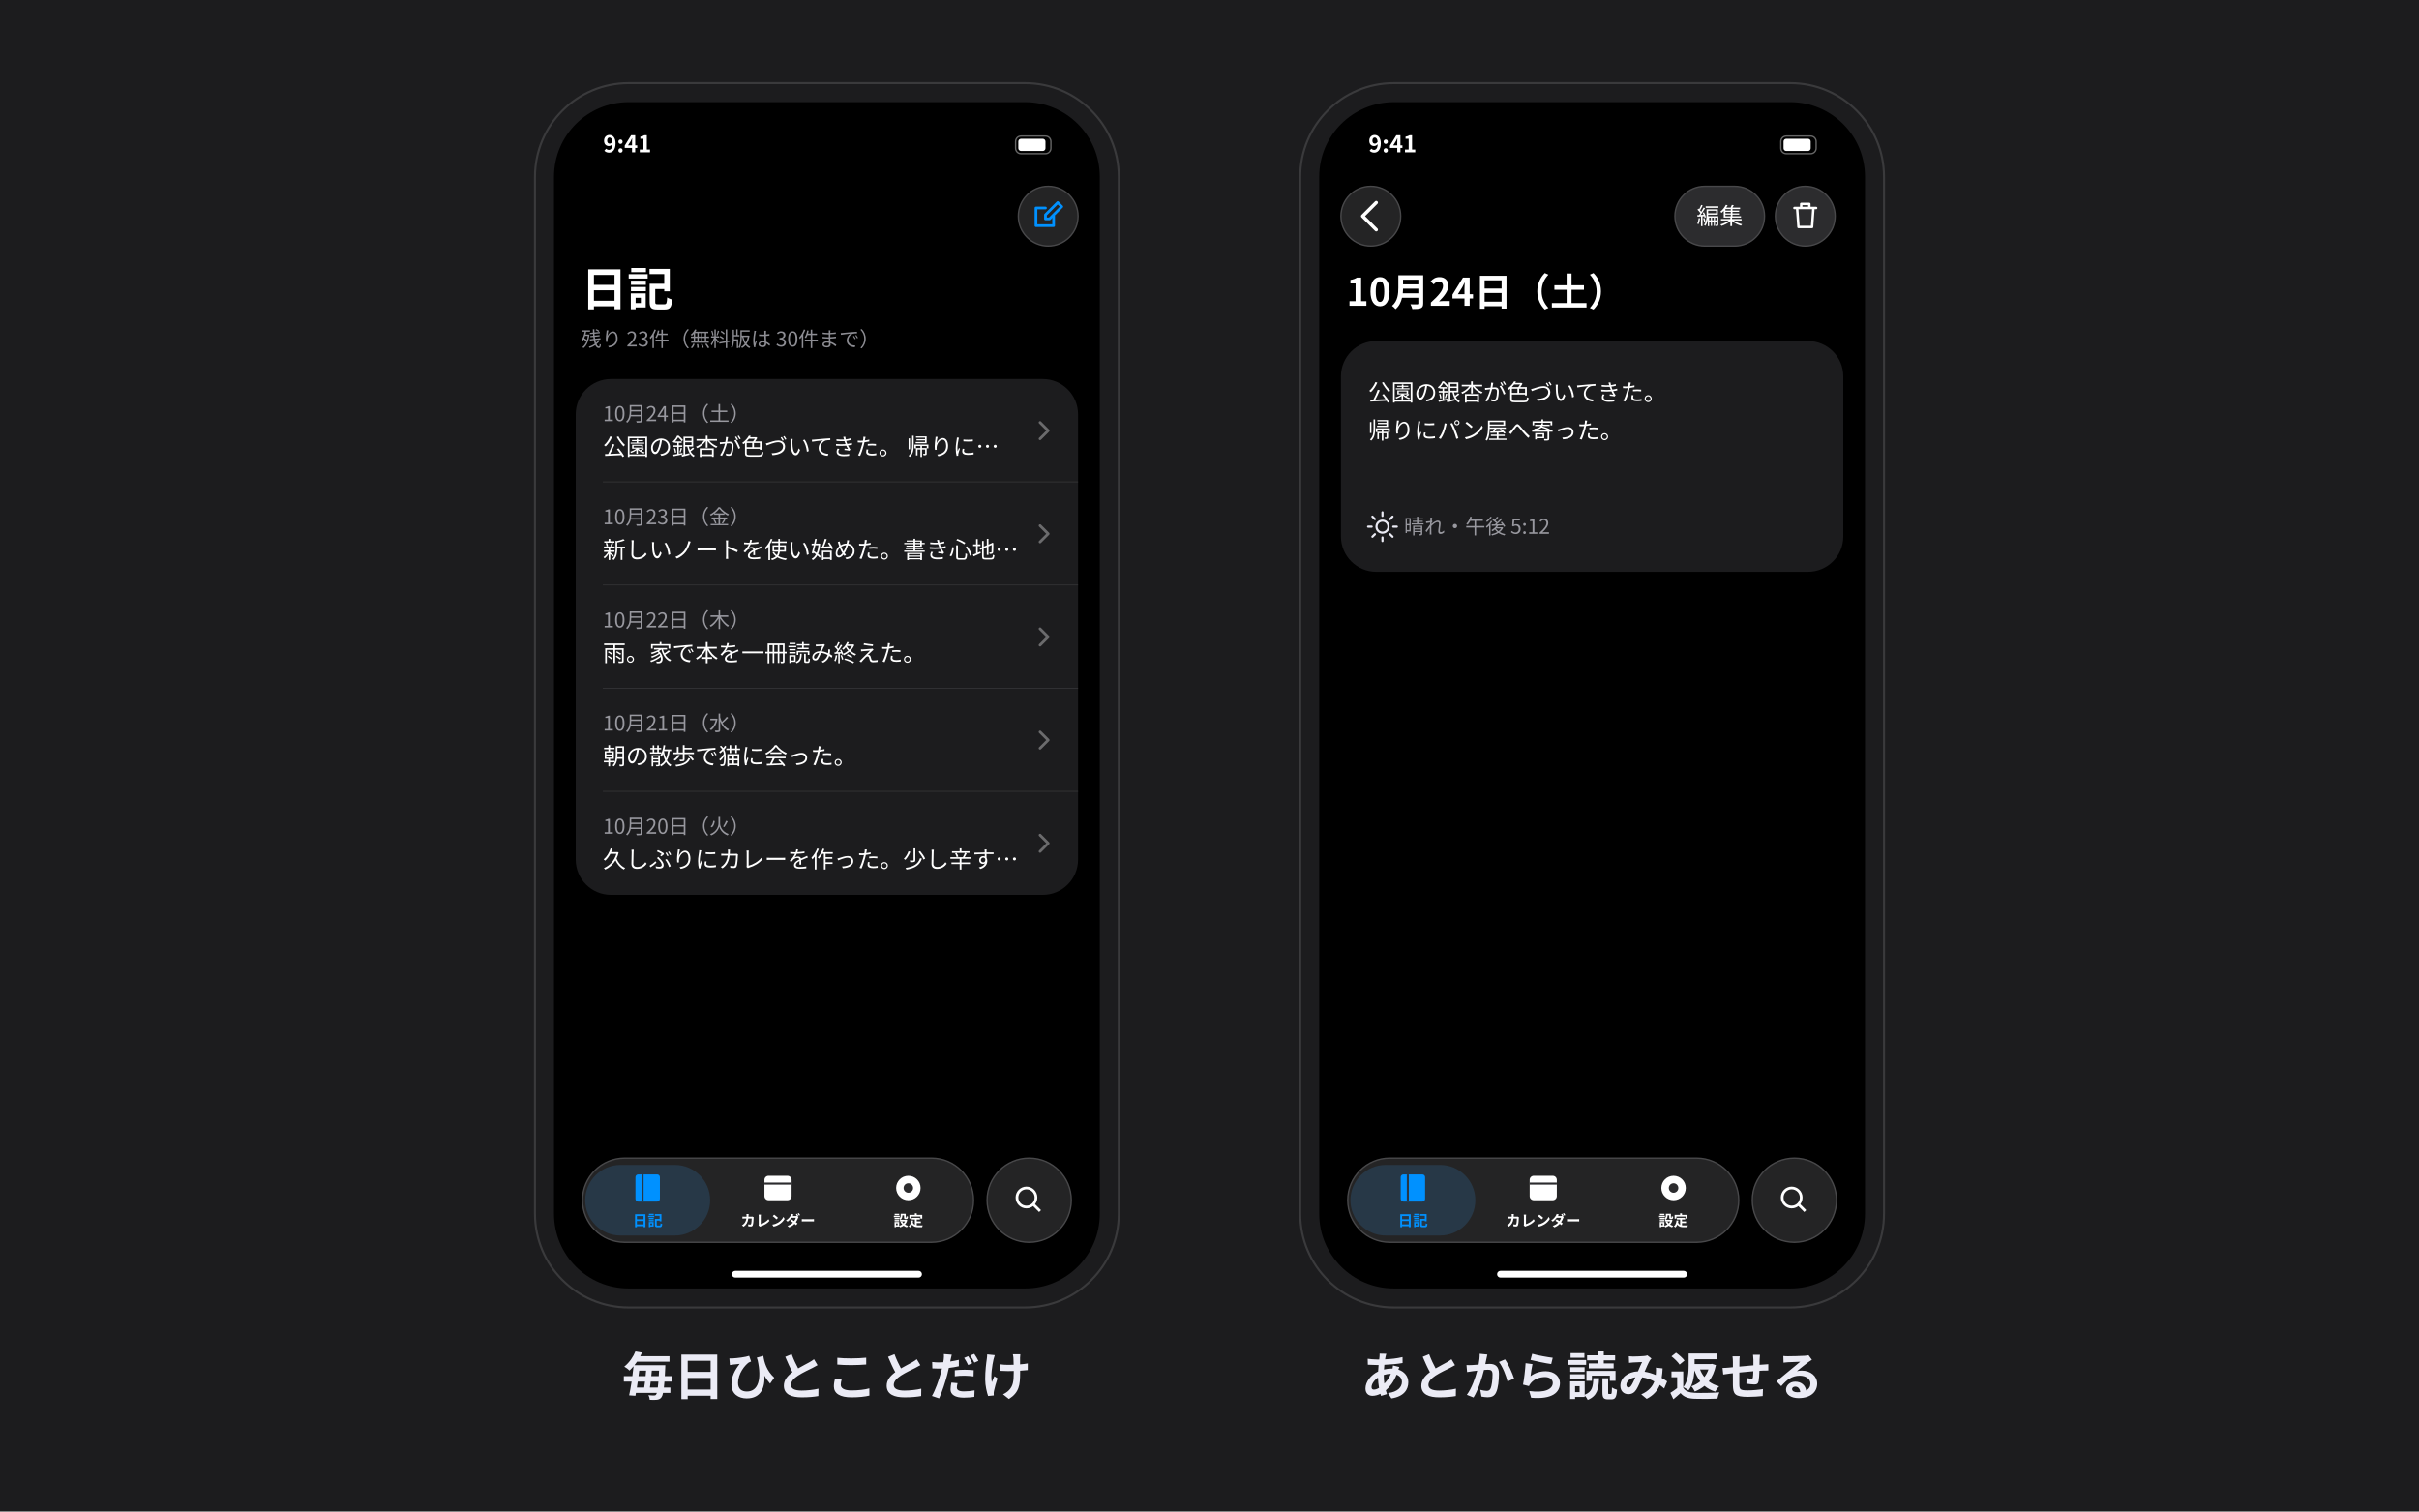
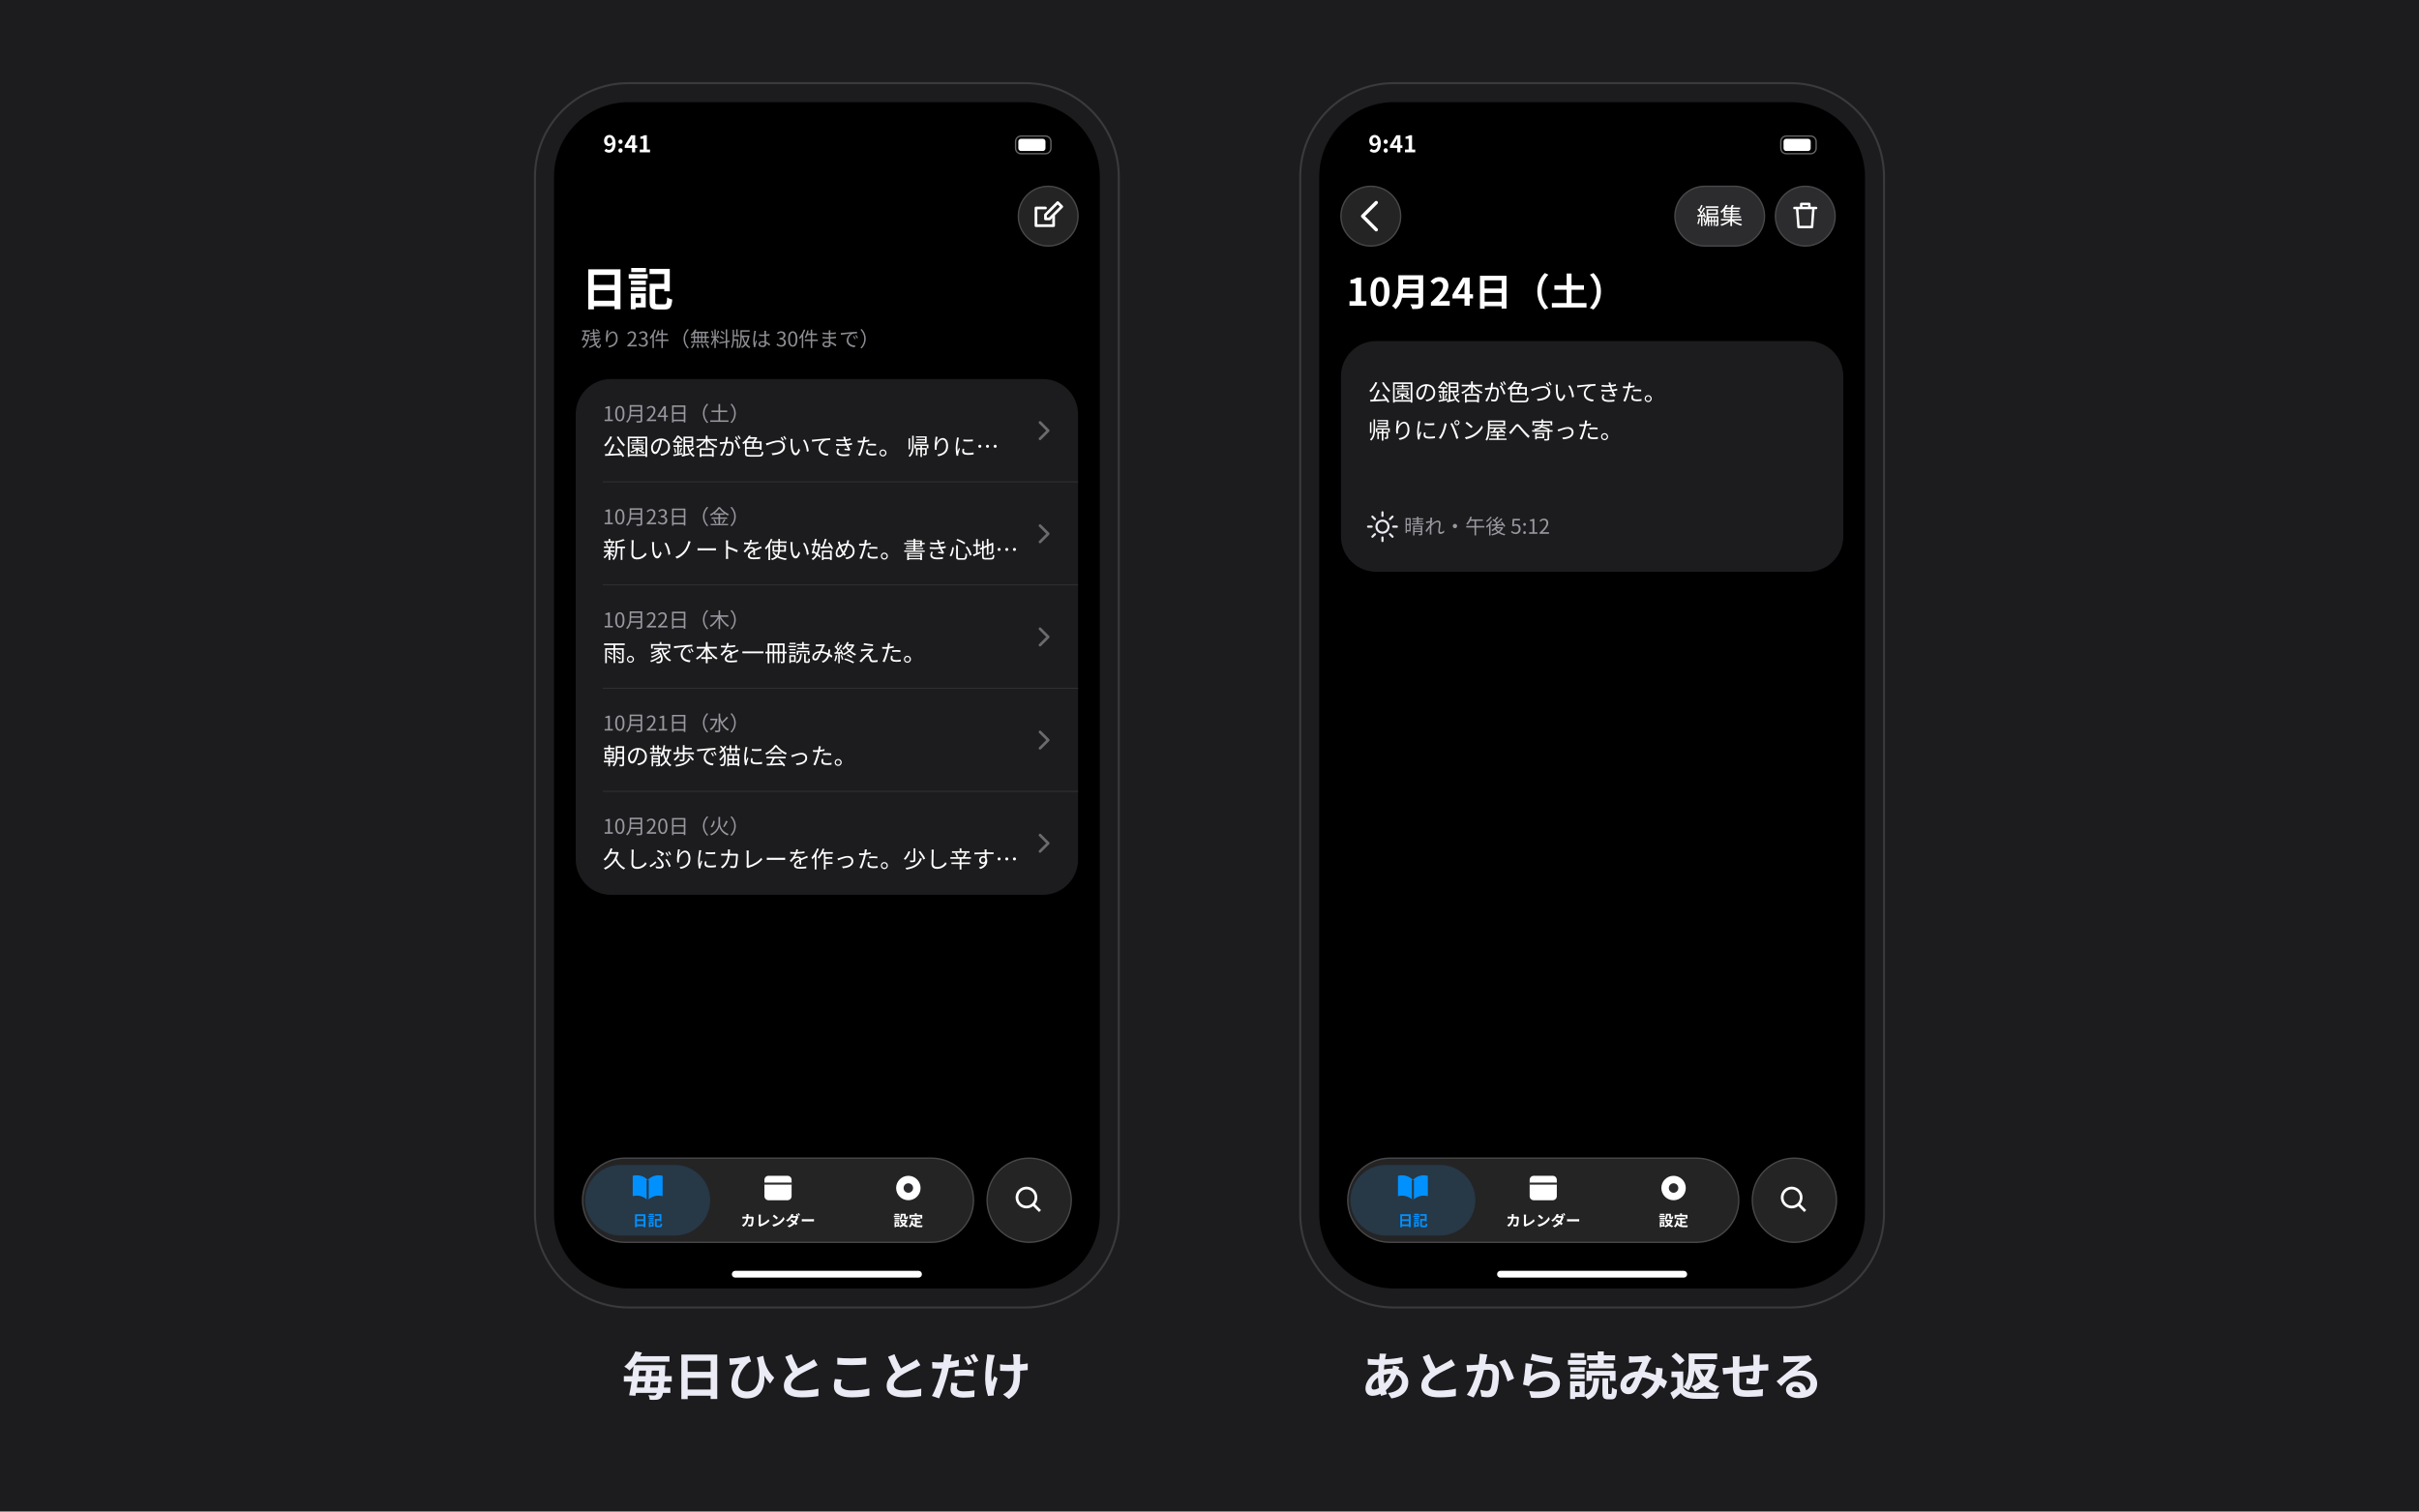
<svg xmlns="http://www.w3.org/2000/svg" width="1600" height="1000" viewBox="0 0 1600 1000">
  <rect width="100%" height="100%" fill="#1C1C1E" />
  <clipPath id="clipL">
    <rect x="366.43" y="67.572" width="360.998" height="784.856" rx="49.39" />
  </clipPath>
  <rect x="353.858" y="55" width="386.142" height="810" rx="61.962" fill="#1C1C1E" stroke="#3A3A3C" stroke-width="1.347" />
  <g clip-path="url(#clipL)">
    <svg viewBox="0 0 402 874" data-bg="#000000" x="366.43" y="67.572" width="360.998" height="784.856">
      <rect width="100%" height="100%" fill="#000000" />
      <text x="54" y="37" font-family="-apple-system, 'SF Pro Text', 'Hiragino Sans', 'Noto Sans JP', 'Noto Sans CJK JP', sans-serif" font-size="17" font-weight="600" fill="#FFFFFF" text-anchor="middle">9:41</text>
      <rect x="340" y="25" width="26" height="13" rx="4" fill="none" stroke="#FFFFFF" stroke-opacity="0.4" />
      <rect x="342" y="27" width="20" height="9" rx="2" fill="#FFFFFF" />
      <circle cx="364" cy="84" r="22" fill="#2C2C2E" fill-opacity="0.82" stroke="#48484A" />
-       <g transform="translate(352,72) scale(1.0)" fill="none" stroke="#0091FF" stroke-width="2" stroke-linecap="round" stroke-linejoin="round">
+       <g transform="translate(352,72) scale(1.0)" fill="none" stroke="#FFFFFF" stroke-width="2" stroke-linecap="round" stroke-linejoin="round">
        <path d="M3 6h7M3 6v13h13v-7" />
        <path d="M19 2l3 3-9 9h-3v-3z" />
      </g>
      <text x="20" y="150" font-family="-apple-system, 'SF Pro Text', 'Hiragino Sans', 'Noto Sans JP', 'Noto Sans CJK JP', sans-serif" font-size="34" font-weight="700" fill="#FFFFFF" text-anchor="start">日記</text>
      <text x="20" y="180" font-family="-apple-system, 'SF Pro Text', 'Hiragino Sans', 'Noto Sans JP', 'Noto Sans CJK JP', sans-serif" font-size="15" font-weight="400" fill="#EBEBF5" text-anchor="start" opacity="0.6">残り 23件（無料版は 30件まで）</text>
      <rect x="16" y="204" width="370" height="380" rx="26" fill="#1C1C1E" />
      <text x="36" y="235" font-family="-apple-system, 'SF Pro Text', 'Hiragino Sans', 'Noto Sans JP', 'Noto Sans CJK JP', sans-serif" font-size="15" font-weight="400" fill="#EBEBF5" text-anchor="start" opacity="0.6" data-bg="#1C1C1E">10月24日（土）</text>
      <text x="36" y="260" font-family="-apple-system, 'SF Pro Text', 'Hiragino Sans', 'Noto Sans JP', 'Noto Sans CJK JP', sans-serif" font-size="17" font-weight="400" fill="#FFFFFF" text-anchor="start" data-bg="#1C1C1E">公園の銀杏が色づいてきた。 帰りに…</text>
      <path d="M358 236l6 6-6 6" fill="none" stroke="#FFFFFF" stroke-opacity="0.35" stroke-width="2" stroke-linecap="round" stroke-linejoin="round" />
      <rect x="36" y="279.5" width="350" height="0.5" fill="#38383A" />
      <text x="36" y="311" font-family="-apple-system, 'SF Pro Text', 'Hiragino Sans', 'Noto Sans JP', 'Noto Sans CJK JP', sans-serif" font-size="15" font-weight="400" fill="#EBEBF5" text-anchor="start" opacity="0.6" data-bg="#1C1C1E">10月23日（金）</text>
      <text x="36" y="336" font-family="-apple-system, 'SF Pro Text', 'Hiragino Sans', 'Noto Sans JP', 'Noto Sans CJK JP', sans-serif" font-size="17" font-weight="400" fill="#FFFFFF" text-anchor="start" data-bg="#1C1C1E">新しいノートを使い始めた。書き心地…</text>
      <path d="M358 312l6 6-6 6" fill="none" stroke="#FFFFFF" stroke-opacity="0.35" stroke-width="2" stroke-linecap="round" stroke-linejoin="round" />
      <rect x="36" y="355.5" width="350" height="0.5" fill="#38383A" />
      <text x="36" y="387" font-family="-apple-system, 'SF Pro Text', 'Hiragino Sans', 'Noto Sans JP', 'Noto Sans CJK JP', sans-serif" font-size="15" font-weight="400" fill="#EBEBF5" text-anchor="start" opacity="0.6" data-bg="#1C1C1E">10月22日（木）</text>
      <text x="36" y="412" font-family="-apple-system, 'SF Pro Text', 'Hiragino Sans', 'Noto Sans JP', 'Noto Sans CJK JP', sans-serif" font-size="17" font-weight="400" fill="#FFFFFF" text-anchor="start" data-bg="#1C1C1E">雨。家で本を一冊読み終えた。</text>
      <path d="M358 388l6 6-6 6" fill="none" stroke="#FFFFFF" stroke-opacity="0.35" stroke-width="2" stroke-linecap="round" stroke-linejoin="round" />
      <rect x="36" y="431.5" width="350" height="0.5" fill="#38383A" />
      <text x="36" y="463" font-family="-apple-system, 'SF Pro Text', 'Hiragino Sans', 'Noto Sans JP', 'Noto Sans CJK JP', sans-serif" font-size="15" font-weight="400" fill="#EBEBF5" text-anchor="start" opacity="0.6" data-bg="#1C1C1E">10月21日（水）</text>
      <text x="36" y="488" font-family="-apple-system, 'SF Pro Text', 'Hiragino Sans', 'Noto Sans JP', 'Noto Sans CJK JP', sans-serif" font-size="17" font-weight="400" fill="#FFFFFF" text-anchor="start" data-bg="#1C1C1E">朝の散歩で猫に会った。</text>
      <path d="M358 464l6 6-6 6" fill="none" stroke="#FFFFFF" stroke-opacity="0.35" stroke-width="2" stroke-linecap="round" stroke-linejoin="round" />
      <rect x="36" y="507.5" width="350" height="0.5" fill="#38383A" />
      <text x="36" y="539" font-family="-apple-system, 'SF Pro Text', 'Hiragino Sans', 'Noto Sans JP', 'Noto Sans CJK JP', sans-serif" font-size="15" font-weight="400" fill="#EBEBF5" text-anchor="start" opacity="0.6" data-bg="#1C1C1E">10月20日（火）</text>
      <text x="36" y="564" font-family="-apple-system, 'SF Pro Text', 'Hiragino Sans', 'Noto Sans JP', 'Noto Sans CJK JP', sans-serif" font-size="17" font-weight="400" fill="#FFFFFF" text-anchor="start" data-bg="#1C1C1E">久しぶりにカレーを作った。少し辛す…</text>
      <path d="M358 540l6 6-6 6" fill="none" stroke="#FFFFFF" stroke-opacity="0.35" stroke-width="2" stroke-linecap="round" stroke-linejoin="round" />
      <rect x="21.0" y="778" width="288" height="62" rx="31" fill="#2C2C2E" fill-opacity="0.82" stroke="#48484A" />
      <rect x="23.0" y="783" width="92" height="52" rx="26" fill="#273847" />
-       <rect x="60.0" y="790" width="18" height="20" rx="2" fill="#0091FF" />
-       <rect x="64.5" y="790" width="1.5" height="20" fill="#273847" />
+       <path d="M69.0 794c-3-3-7-4-11-3v15c4-1 8 0 11 3c3-3 7-4 11-3v-15c-4-1-8 0-11 3z" fill="#0091FF" />
+       <rect x="68.25" y="794" width="1.5" height="15" fill="#273847" />
      <text x="69.0" y="828" font-family="-apple-system, 'SF Pro Text', 'Hiragino Sans', 'Noto Sans JP', 'Noto Sans CJK JP', sans-serif" font-size="11" font-weight="600" fill="#0091FF" text-anchor="middle" data-bg="#273847">日記</text>
      <rect x="155.0" y="791" width="20" height="18" rx="3" fill="#FFFFFF" />
      <rect x="155.0" y="796" width="20" height="1.5" fill="#2C2C2E" />
      <text x="165.0" y="828" font-family="-apple-system, 'SF Pro Text', 'Hiragino Sans', 'Noto Sans JP', 'Noto Sans CJK JP', sans-serif" font-size="11" font-weight="600" fill="#FFFFFF" text-anchor="middle" data-bg="#2C2C2E">カレンダー</text>
      <circle cx="261.0" cy="800" r="9" fill="#FFFFFF" />
      <circle cx="261.0" cy="800" r="3.5" fill="#2C2C2E" />
      <text x="261.0" y="828" font-family="-apple-system, 'SF Pro Text', 'Hiragino Sans', 'Noto Sans JP', 'Noto Sans CJK JP', sans-serif" font-size="11" font-weight="600" fill="#FFFFFF" text-anchor="middle" data-bg="#2C2C2E">設定</text>
      <circle cx="350.0" cy="809.0" r="31.0" fill="#2C2C2E" fill-opacity="0.82" stroke="#48484A" />
      <g fill="none" stroke="#FFFFFF" stroke-width="2">
        <circle cx="348.0" cy="807.0" r="7" />
        <path d="M353.0 812.0l5 5" />
      </g>
      <rect x="131.0" y="861" width="140" height="5" rx="2.5" fill="#FFFFFF" />
    </svg>
  </g>
  <rect x="490.804" y="77.45" width="112.251" height="33.226" rx="16.613" fill="#000" />
  <clipPath id="clipR">
    <rect x="872.572" y="67.572" width="360.998" height="784.856" rx="49.39" />
  </clipPath>
  <rect x="860" y="55" width="386.142" height="810" rx="61.962" fill="#1C1C1E" stroke="#3A3A3C" stroke-width="1.347" />
  <g clip-path="url(#clipR)">
    <svg viewBox="0 0 402 874" data-bg="#000000" x="872.572" y="67.572" width="360.998" height="784.856">
      <rect width="100%" height="100%" fill="#000000" />
      <text x="54" y="37" font-family="-apple-system, 'SF Pro Text', 'Hiragino Sans', 'Noto Sans JP', 'Noto Sans CJK JP', sans-serif" font-size="17" font-weight="600" fill="#FFFFFF" text-anchor="middle">9:41</text>
      <rect x="340" y="25" width="26" height="13" rx="4" fill="none" stroke="#FFFFFF" stroke-opacity="0.4" />
      <rect x="342" y="27" width="20" height="9" rx="2" fill="#FFFFFF" />
      <circle cx="38" cy="84" r="22" fill="#2C2C2E" fill-opacity="0.82" stroke="#48484A" />
      <path d="M42 74l-10 10 10 10" fill="none" stroke="#FFFFFF" stroke-width="2.5" stroke-linecap="round" stroke-linejoin="round" />
      <rect x="262" y="62" width="66" height="44" rx="22" fill="#2C2C2E" stroke="#48484A" />
      <text x="295.0" y="90" font-family="-apple-system, 'SF Pro Text', 'Hiragino Sans', 'Noto Sans JP', 'Noto Sans CJK JP', sans-serif" font-size="17" font-weight="400" fill="#FFFFFF" text-anchor="middle" data-bg="#2C2C2E">編集</text>
      <g aria-label="削除">
        <circle cx="358" cy="84" r="22" fill="#2C2C2E" stroke="#48484A" />
        <g fill="none" stroke="#FFFFFF" stroke-width="1.8" stroke-linecap="round" stroke-linejoin="round">
          <path d="M350 78h16M355 78v-3h6v3M352 78l1 14h10l1-14" />
        </g>
      </g>
      <text x="20" y="150" font-family="-apple-system, 'SF Pro Text', 'Hiragino Sans', 'Noto Sans JP', 'Noto Sans CJK JP', sans-serif" font-size="28" font-weight="700" fill="#FFFFFF" text-anchor="start">10月24日（土）</text>
      <rect x="16" y="176" width="370" height="170" rx="26" fill="#1C1C1E" />
      <text x="36" y="220" font-family="-apple-system, 'SF Pro Text', 'Hiragino Sans', 'Noto Sans JP', 'Noto Sans CJK JP', sans-serif" font-size="17" font-weight="400" fill="#FFFFFF" text-anchor="start" data-bg="#1C1C1E">公園の銀杏が色づいてきた。</text>
      <text x="36" y="248" font-family="-apple-system, 'SF Pro Text', 'Hiragino Sans', 'Noto Sans JP', 'Noto Sans CJK JP', sans-serif" font-size="17" font-weight="400" fill="#FFFFFF" text-anchor="start" data-bg="#1C1C1E">帰りにパン屋へ寄った。</text>
      <g transform="translate(46.58824 312.75) scale(0.8823529)">
        <g stroke="#EBEBF5" stroke-width="1.8" fill="none" stroke-linecap="round">
          <circle cx="0" cy="0" r="5" fill="none" />
          <path d="M9.0 0.0l3.0 0.0" />
          <path d="M-9.0 0.0l-3.0 0.0" />
          <path d="M0.0 9.0l0.0 3.0" />
          <path d="M0.0 -9.0l0.0 -3.0" />
          <path d="M6.3 6.3l2.1 2.1" />
          <path d="M-6.3 6.3l-2.1 2.1" />
          <path d="M6.3 -6.3l2.1 -2.1" />
          <path d="M-6.3 -6.3l-2.1 -2.1" />
        </g>
      </g>
      <text x="62.471" y="318" font-family="-apple-system, 'SF Pro Text', 'Hiragino Sans', 'Noto Sans JP', 'Noto Sans CJK JP', sans-serif" font-size="15" font-weight="400" fill="#EBEBF5" text-anchor="start" opacity="0.6" data-bg="#1C1C1E">晴れ・午後 5:12</text>
      <rect x="21.0" y="778" width="288" height="62" rx="31" fill="#2C2C2E" fill-opacity="0.82" stroke="#48484A" />
      <rect x="23.0" y="783" width="92" height="52" rx="26" fill="#273847" />
-       <rect x="60.0" y="790" width="18" height="20" rx="2" fill="#0091FF" />
-       <rect x="64.5" y="790" width="1.5" height="20" fill="#273847" />
+       <path d="M69.0 794c-3-3-7-4-11-3v15c4-1 8 0 11 3c3-3 7-4 11-3v-15c-4-1-8 0-11 3z" fill="#0091FF" />
+       <rect x="68.25" y="794" width="1.5" height="15" fill="#273847" />
      <text x="69.0" y="828" font-family="-apple-system, 'SF Pro Text', 'Hiragino Sans', 'Noto Sans JP', 'Noto Sans CJK JP', sans-serif" font-size="11" font-weight="600" fill="#0091FF" text-anchor="middle" data-bg="#273847">日記</text>
      <rect x="155.0" y="791" width="20" height="18" rx="3" fill="#FFFFFF" />
      <rect x="155.0" y="796" width="20" height="1.5" fill="#2C2C2E" />
      <text x="165.0" y="828" font-family="-apple-system, 'SF Pro Text', 'Hiragino Sans', 'Noto Sans JP', 'Noto Sans CJK JP', sans-serif" font-size="11" font-weight="600" fill="#FFFFFF" text-anchor="middle" data-bg="#2C2C2E">カレンダー</text>
      <circle cx="261.0" cy="800" r="9" fill="#FFFFFF" />
      <circle cx="261.0" cy="800" r="3.5" fill="#2C2C2E" />
      <text x="261.0" y="828" font-family="-apple-system, 'SF Pro Text', 'Hiragino Sans', 'Noto Sans JP', 'Noto Sans CJK JP', sans-serif" font-size="11" font-weight="600" fill="#FFFFFF" text-anchor="middle" data-bg="#2C2C2E">設定</text>
      <circle cx="350.0" cy="809.0" r="31.0" fill="#2C2C2E" fill-opacity="0.82" stroke="#48484A" />
      <g fill="none" stroke="#FFFFFF" stroke-width="2">
        <circle cx="348.0" cy="807.0" r="7" />
        <path d="M353.0 812.0l5 5" />
      </g>
      <rect x="131.0" y="861" width="140" height="5" rx="2.5" fill="#FFFFFF" />
    </svg>
  </g>
  <rect x="996.946" y="77.45" width="112.251" height="33.226" rx="16.613" fill="#000" />
  <text x="546.929" y="923" text-anchor="middle" font-family="-apple-system, 'SF Pro Text', 'Hiragino Sans', 'Noto Sans JP', 'Noto Sans CJK JP', sans-serif" font-size="34" font-weight="600" fill="#EBEBF5">毎日ひとことだけ</text>
  <text x="1053.07" y="923" text-anchor="middle" font-family="-apple-system, 'SF Pro Text', 'Hiragino Sans', 'Noto Sans JP', 'Noto Sans CJK JP', sans-serif" font-size="34" font-weight="600" fill="#EBEBF5">あとから読み返せる</text>
</svg>
